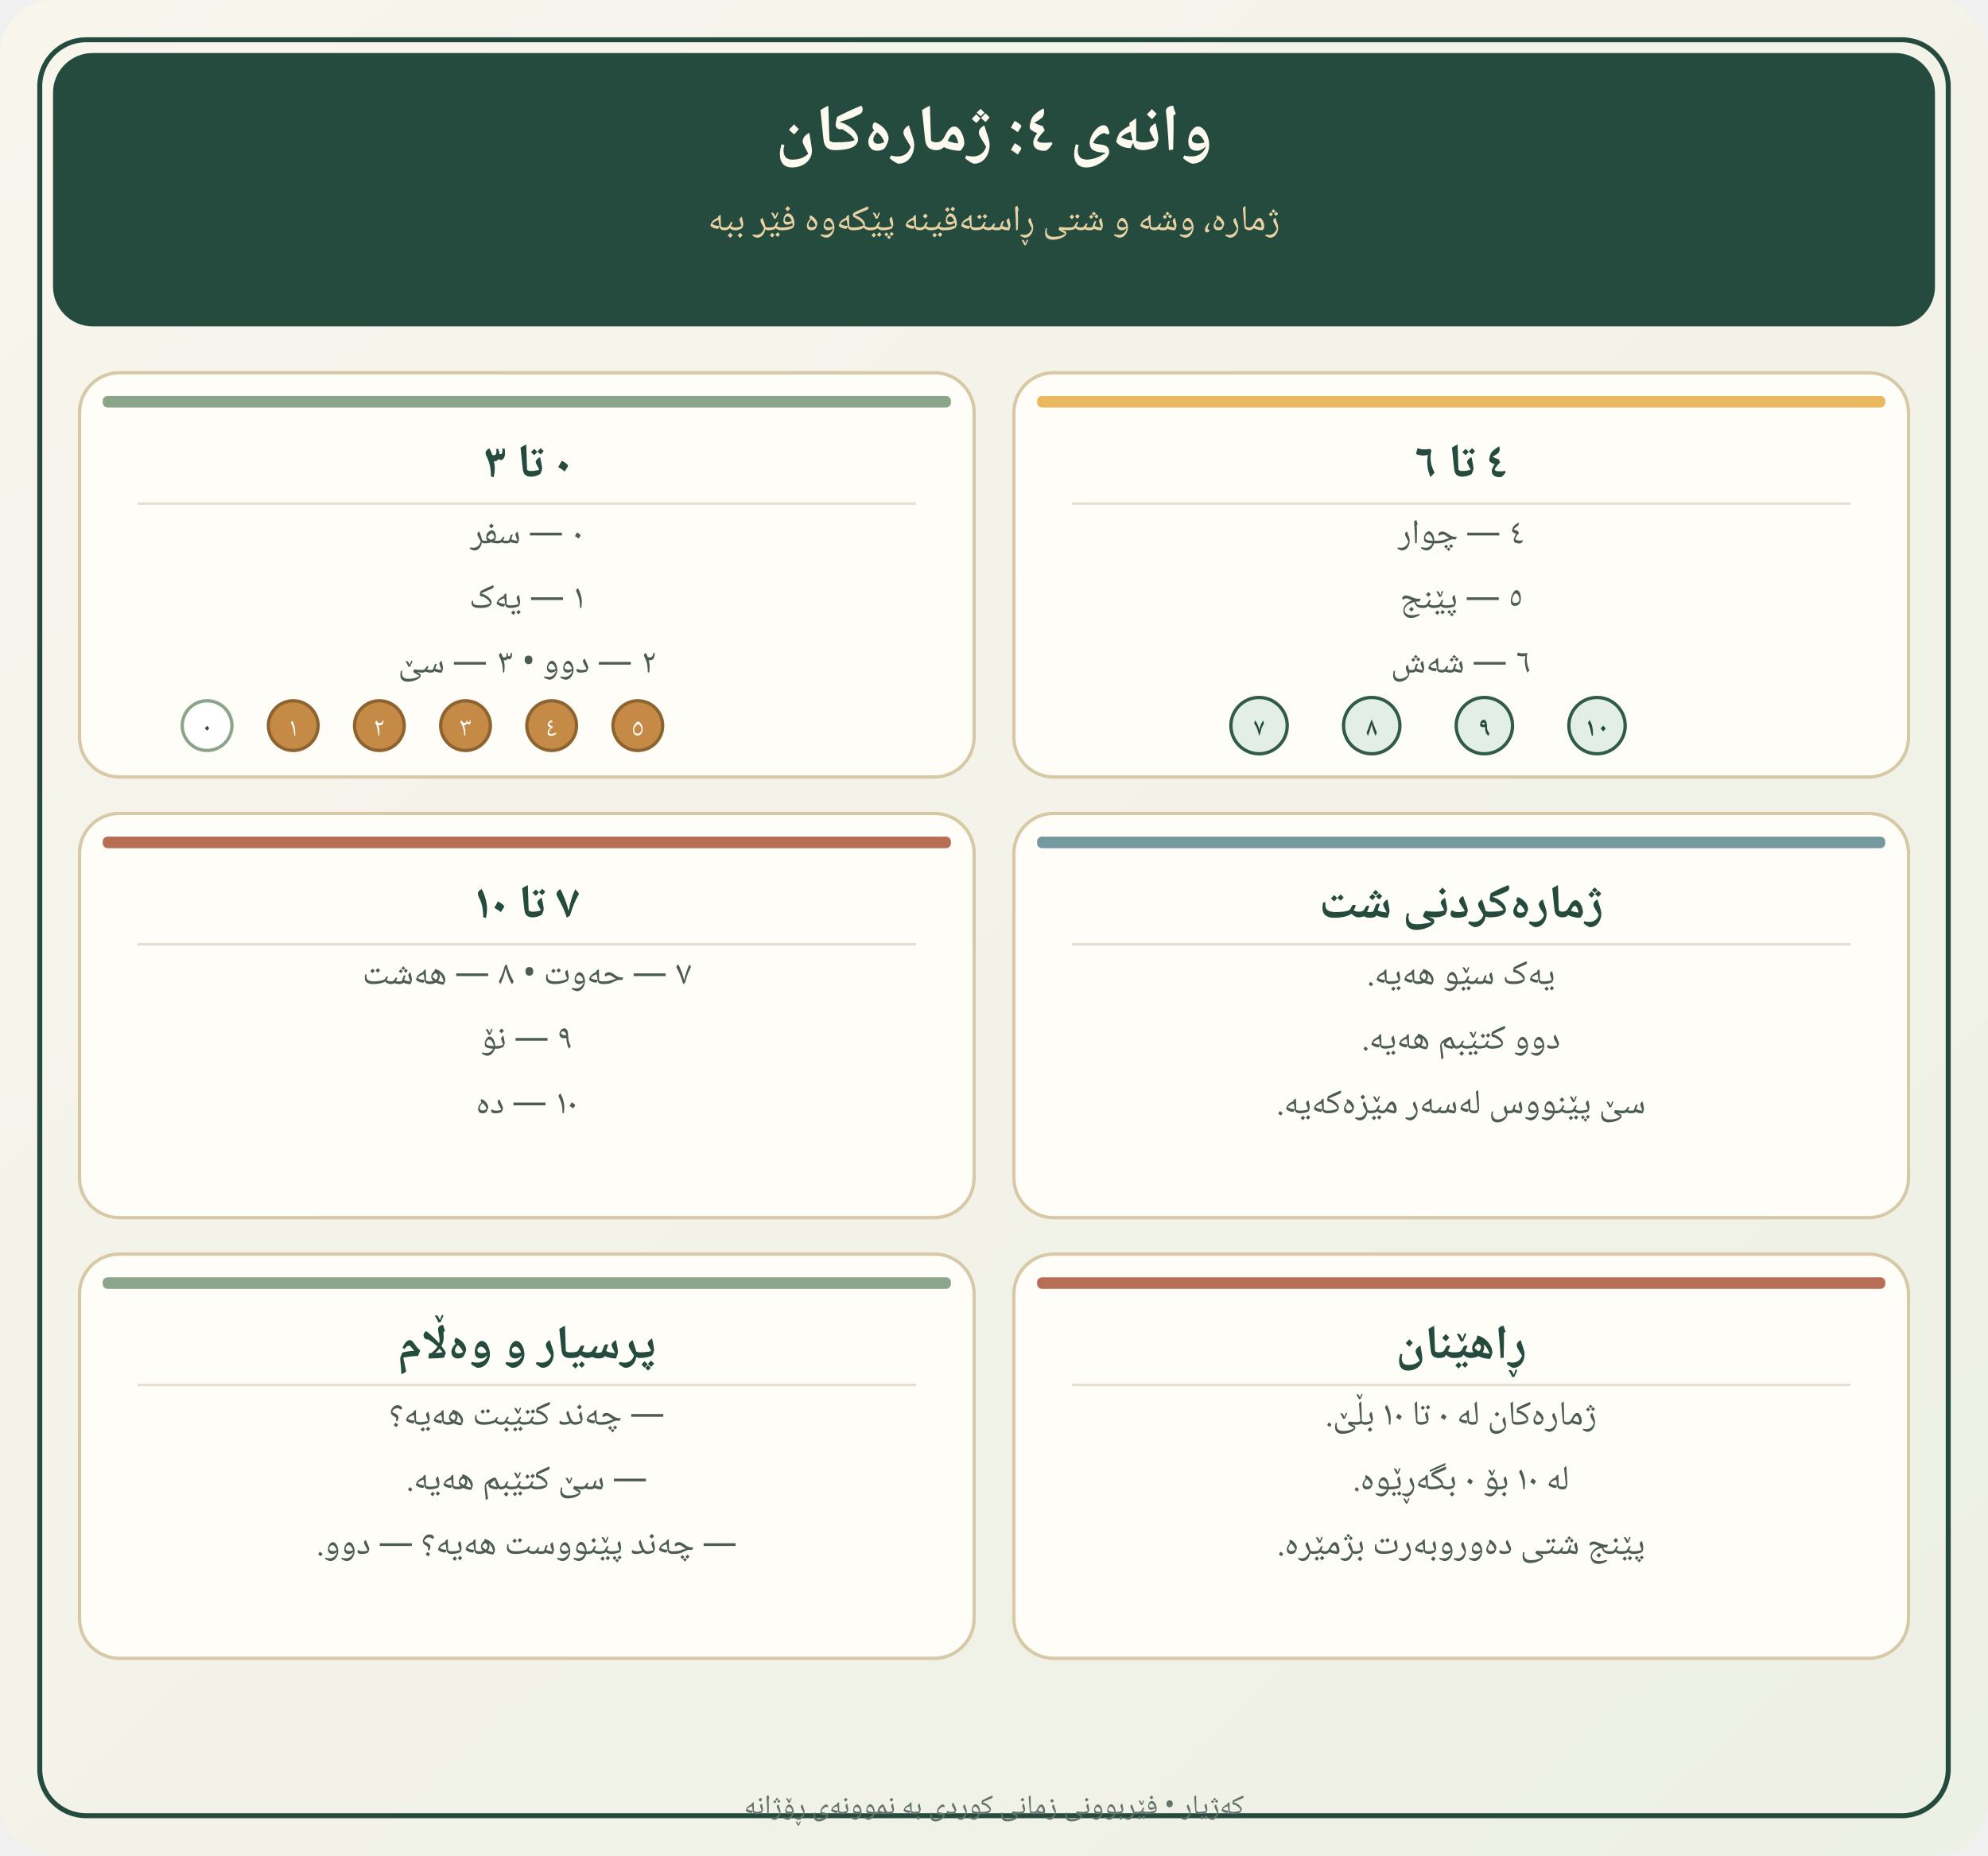
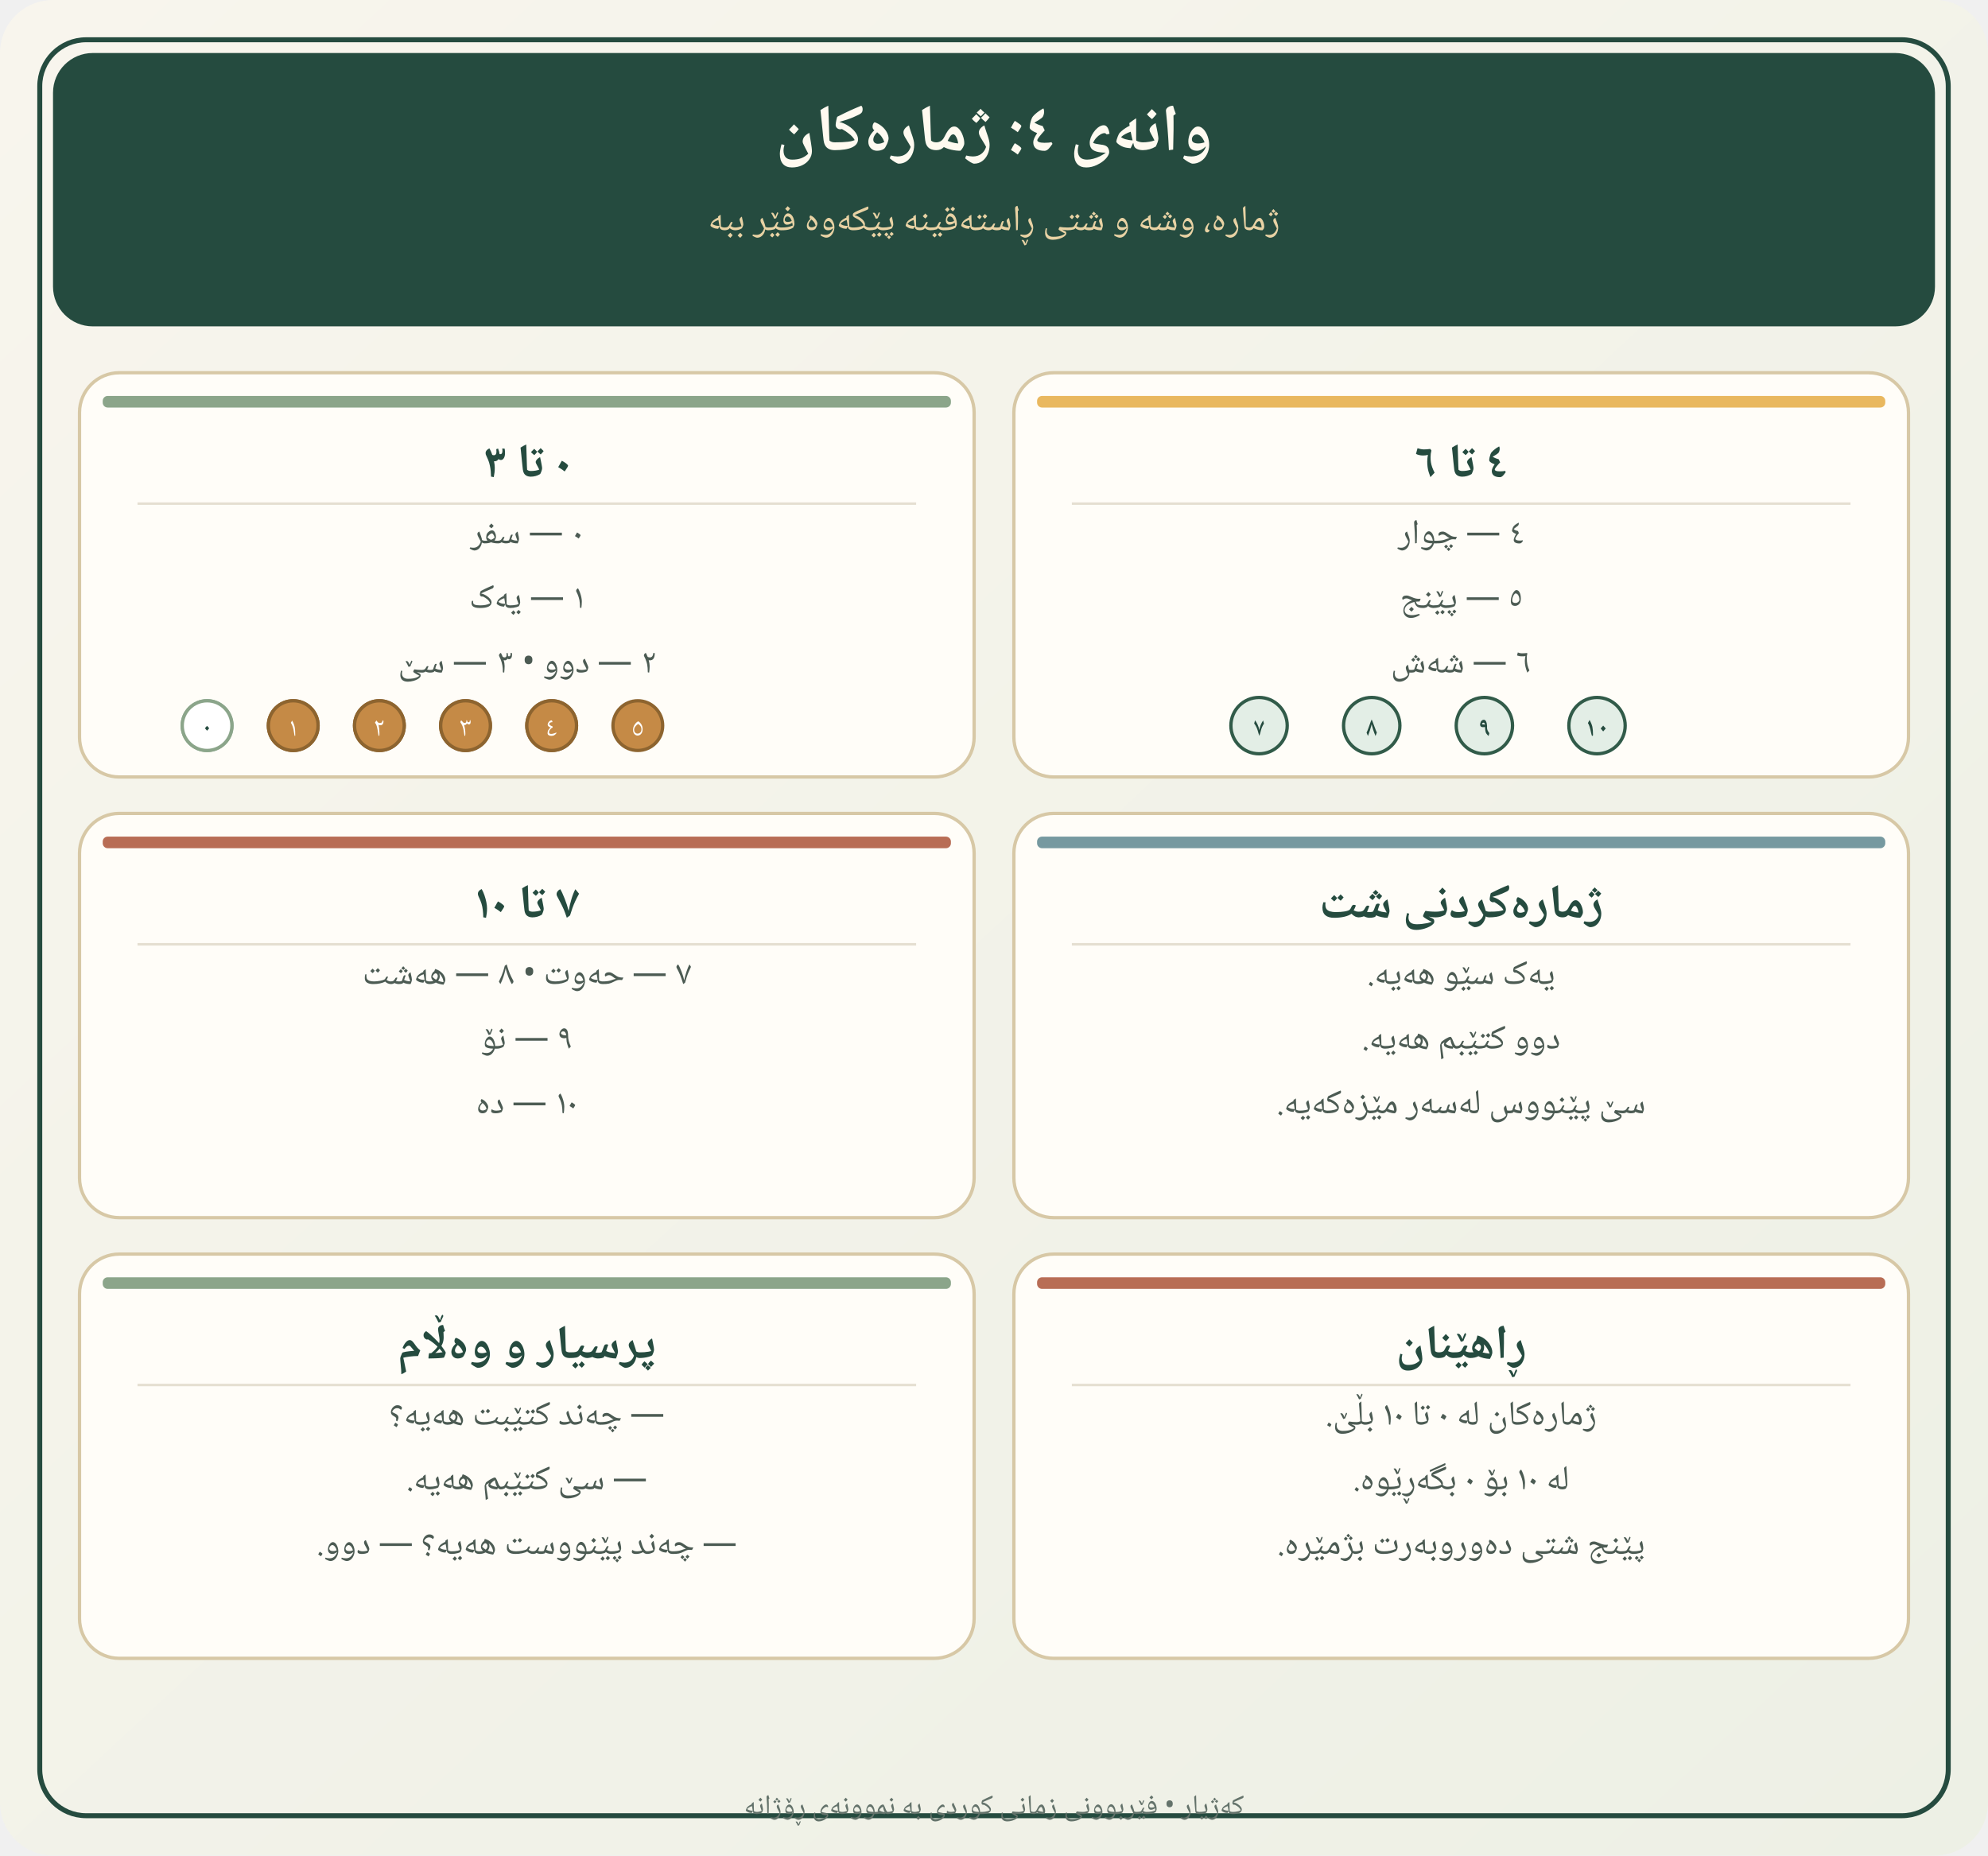
<svg xmlns="http://www.w3.org/2000/svg" width="1200" height="1120" viewBox="0 0 1200 1120" role="img" aria-label="وانەی ٤: ژمارەکان">
  <defs>
    <linearGradient id="bg" x1="0" y1="0" x2="1" y2="1">
      <stop offset="0" stop-color="#f8f5ed" />
      <stop offset="1" stop-color="#edf0e5" />
    </linearGradient>
  </defs>
  <rect width="1200" height="1120" rx="32" fill="url(#bg)" />
  <rect x="24" y="24" width="1152" height="1072" rx="28" fill="none" stroke="#254b3f" stroke-width="3" />
  <rect x="32" y="32" width="1136" height="165" rx="24" fill="#254b3f" />
  <text x="600" y="91" text-anchor="middle" direction="rtl" unicode-bidi="plaintext" font-family="Noto Naskh Arabic, Noto Sans Arabic, sans-serif" font-size="40" font-weight="700" fill="#fffaf0">وانەی ٤: ژمارەکان</text>
  <text x="600" y="139" text-anchor="middle" direction="rtl" unicode-bidi="plaintext" font-family="Noto Naskh Arabic, Noto Sans Arabic, sans-serif" font-size="22" fill="#e8d2a4">ژمارە، وشە و شتی ڕاستەقینە پێکەوە فێر ببە</text>
  <g>
    <rect x="48" y="225" width="540" height="244" rx="24" fill="#fffdf8" stroke="#d7c8a6" stroke-width="2" />
    <rect x="62" y="239" width="512" height="7" rx="3" fill="#8ba58a" />
    <text x="318" y="288" text-anchor="middle" direction="rtl" unicode-bidi="plaintext" font-family="Noto Naskh Arabic, Noto Sans Arabic, sans-serif" font-size="29" font-weight="700" fill="#254b3f">٠ تا ٣</text>
    <path d="M83 304 H553" stroke="#e5dfd1" stroke-width="1.5" />
    <text x="318" y="328" text-anchor="middle" direction="rtl" unicode-bidi="plaintext" font-family="Noto Naskh Arabic, Noto Sans Arabic, sans-serif" font-size="21" fill="#4c5b53">٠ — سفر</text>
    <text x="318" y="367" text-anchor="middle" direction="rtl" unicode-bidi="plaintext" font-family="Noto Naskh Arabic, Noto Sans Arabic, sans-serif" font-size="21" fill="#4c5b53">١ — یەک</text>
    <text x="318" y="406" text-anchor="middle" direction="rtl" unicode-bidi="plaintext" font-family="Noto Naskh Arabic, Noto Sans Arabic, sans-serif" font-size="21" fill="#4c5b53">٢ — دوو • ٣ — سێ</text>
+     <g aria-label="وێنەی ژمارەکان">
+       <circle cx="125" cy="438" r="15" fill="#fff" stroke="#8ba58a" stroke-width="2" />
+       <circle cx="177" cy="438" r="15" fill="#c58a46" stroke="#8d642f" stroke-width="2" />
+       <circle cx="229" cy="438" r="15" fill="#c58a46" stroke="#8d642f" stroke-width="2" />
+       <circle cx="281" cy="438" r="15" fill="#c58a46" stroke="#8d642f" stroke-width="2" />
+       <circle cx="333" cy="438" r="15" fill="#c58a46" stroke="#8d642f" stroke-width="2" />
+       <text x="125" y="444" text-anchor="middle" font-size="15" fill="#254b3f">٠</text>
+       <text x="177" y="444" text-anchor="middle" font-size="15" fill="#fff">١</text>
+       <text x="229" y="444" text-anchor="middle" font-size="15" fill="#fff">٢</text>
+       <text x="281" y="444" text-anchor="middle" font-size="15" fill="#fff">٣</text>
+       <text x="333" y="444" text-anchor="middle" font-size="15" fill="#fff">٤</text>
+     </g>
    <g aria-label="وێنەی ژمارەکان">
      <circle cx="125" cy="438" r="15" fill="#fff" stroke="#8ba58a" stroke-width="2" />
      <circle cx="177" cy="438" r="15" fill="#c58a46" stroke="#8d642f" stroke-width="2" />
      <circle cx="229" cy="438" r="15" fill="#c58a46" stroke="#8d642f" stroke-width="2" />
      <circle cx="281" cy="438" r="15" fill="#c58a46" stroke="#8d642f" stroke-width="2" />
      <circle cx="333" cy="438" r="15" fill="#c58a46" stroke="#8d642f" stroke-width="2" />
      <circle cx="385" cy="438" r="15" fill="#c58a46" stroke="#8d642f" stroke-width="2" />
      <text x="125" y="444" text-anchor="middle" font-size="15" fill="#254b3f">٠</text>
      <text x="177" y="444" text-anchor="middle" font-size="15" fill="#fff">١</text>
      <text x="229" y="444" text-anchor="middle" font-size="15" fill="#fff">٢</text>
      <text x="281" y="444" text-anchor="middle" font-size="15" fill="#fff">٣</text>
      <text x="333" y="444" text-anchor="middle" font-size="15" fill="#fff">٤</text>
      <text x="385" y="444" text-anchor="middle" font-size="15" fill="#fff">٥</text>
    </g>
  </g>
  <g>
    <rect x="612" y="225" width="540" height="244" rx="24" fill="#fffdf8" stroke="#d7c8a6" stroke-width="2" />
    <rect x="626" y="239" width="512" height="7" rx="3" fill="#e9b85f" />
    <text x="882" y="288" text-anchor="middle" direction="rtl" unicode-bidi="plaintext" font-family="Noto Naskh Arabic, Noto Sans Arabic, sans-serif" font-size="29" font-weight="700" fill="#254b3f">٤ تا ٦</text>
    <path d="M647 304 H1117" stroke="#e5dfd1" stroke-width="1.5" />
    <text x="882" y="328" text-anchor="middle" direction="rtl" unicode-bidi="plaintext" font-family="Noto Naskh Arabic, Noto Sans Arabic, sans-serif" font-size="21" fill="#4c5b53">٤ — چوار</text>
    <text x="882" y="367" text-anchor="middle" direction="rtl" unicode-bidi="plaintext" font-family="Noto Naskh Arabic, Noto Sans Arabic, sans-serif" font-size="21" fill="#4c5b53">٥ — پێنج</text>
    <text x="882" y="406" text-anchor="middle" direction="rtl" unicode-bidi="plaintext" font-family="Noto Naskh Arabic, Noto Sans Arabic, sans-serif" font-size="21" fill="#4c5b53">٦ — شەش</text>
    <g aria-label="نیشاندانی ژمارەکان">
      <circle cx="760" cy="438" r="17" fill="#e3eee6" stroke="#315b49" stroke-width="2" />
      <text x="760" y="444" text-anchor="middle" font-size="15" font-weight="700" fill="#254b3f">٧</text>
      <circle cx="828" cy="438" r="17" fill="#e3eee6" stroke="#315b49" stroke-width="2" />
      <text x="828" y="444" text-anchor="middle" font-size="15" font-weight="700" fill="#254b3f">٨</text>
      <circle cx="896" cy="438" r="17" fill="#e3eee6" stroke="#315b49" stroke-width="2" />
      <text x="896" y="444" text-anchor="middle" font-size="15" font-weight="700" fill="#254b3f">٩</text>
      <circle cx="964" cy="438" r="17" fill="#e3eee6" stroke="#315b49" stroke-width="2" />
      <text x="964" y="444" text-anchor="middle" font-size="15" font-weight="700" fill="#254b3f">١٠</text>
    </g>
  </g>
  <g>
    <rect x="48" y="491" width="540" height="244" rx="24" fill="#fffdf8" stroke="#d7c8a6" stroke-width="2" />
    <rect x="62" y="505" width="512" height="7" rx="3" fill="#b86d55" />
    <text x="318" y="554" text-anchor="middle" direction="rtl" unicode-bidi="plaintext" font-family="Noto Naskh Arabic, Noto Sans Arabic, sans-serif" font-size="29" font-weight="700" fill="#254b3f">٧ تا ١٠</text>
    <path d="M83 570 H553" stroke="#e5dfd1" stroke-width="1.5" />
    <text x="318" y="594" text-anchor="middle" direction="rtl" unicode-bidi="plaintext" font-family="Noto Naskh Arabic, Noto Sans Arabic, sans-serif" font-size="21" fill="#4c5b53">٧ — حەوت • ٨ — هەشت</text>
    <text x="318" y="633" text-anchor="middle" direction="rtl" unicode-bidi="plaintext" font-family="Noto Naskh Arabic, Noto Sans Arabic, sans-serif" font-size="21" fill="#4c5b53">٩ — نۆ</text>
    <text x="318" y="672" text-anchor="middle" direction="rtl" unicode-bidi="plaintext" font-family="Noto Naskh Arabic, Noto Sans Arabic, sans-serif" font-size="21" fill="#4c5b53">١٠ — دە</text>
  </g>
  <g>
    <rect x="612" y="491" width="540" height="244" rx="24" fill="#fffdf8" stroke="#d7c8a6" stroke-width="2" />
    <rect x="626" y="505" width="512" height="7" rx="3" fill="#7699a0" />
    <text x="882" y="554" text-anchor="middle" direction="rtl" unicode-bidi="plaintext" font-family="Noto Naskh Arabic, Noto Sans Arabic, sans-serif" font-size="29" font-weight="700" fill="#254b3f">ژمارەکردنی شت</text>
    <path d="M647 570 H1117" stroke="#e5dfd1" stroke-width="1.5" />
    <text x="882" y="594" text-anchor="middle" direction="rtl" unicode-bidi="plaintext" font-family="Noto Naskh Arabic, Noto Sans Arabic, sans-serif" font-size="21" fill="#4c5b53">یەک سێو هەیە.</text>
    <text x="882" y="633" text-anchor="middle" direction="rtl" unicode-bidi="plaintext" font-family="Noto Naskh Arabic, Noto Sans Arabic, sans-serif" font-size="21" fill="#4c5b53">دوو کتێبم هەیە.</text>
    <text x="882" y="672" text-anchor="middle" direction="rtl" unicode-bidi="plaintext" font-family="Noto Naskh Arabic, Noto Sans Arabic, sans-serif" font-size="21" fill="#4c5b53">سێ پێنووس لەسەر مێزەکەیە.</text>
  </g>
  <g>
    <rect x="48" y="757" width="540" height="244" rx="24" fill="#fffdf8" stroke="#d7c8a6" stroke-width="2" />
    <rect x="62" y="771" width="512" height="7" rx="3" fill="#8ba58a" />
    <text x="318" y="820" text-anchor="middle" direction="rtl" unicode-bidi="plaintext" font-family="Noto Naskh Arabic, Noto Sans Arabic, sans-serif" font-size="29" font-weight="700" fill="#254b3f">پرسیار و وەڵام</text>
    <path d="M83 836 H553" stroke="#e5dfd1" stroke-width="1.5" />
    <text x="318" y="860" text-anchor="middle" direction="rtl" unicode-bidi="plaintext" font-family="Noto Naskh Arabic, Noto Sans Arabic, sans-serif" font-size="21" fill="#4c5b53">— چەند کتێبت هەیە؟</text>
    <text x="318" y="899" text-anchor="middle" direction="rtl" unicode-bidi="plaintext" font-family="Noto Naskh Arabic, Noto Sans Arabic, sans-serif" font-size="21" fill="#4c5b53">— سێ کتێبم هەیە.</text>
    <text x="318" y="938" text-anchor="middle" direction="rtl" unicode-bidi="plaintext" font-family="Noto Naskh Arabic, Noto Sans Arabic, sans-serif" font-size="21" fill="#4c5b53">— چەند پێنووست هەیە؟ — دوو.</text>
  </g>
  <g>
    <rect x="612" y="757" width="540" height="244" rx="24" fill="#fffdf8" stroke="#d7c8a6" stroke-width="2" />
    <rect x="626" y="771" width="512" height="7" rx="3" fill="#b86d55" />
    <text x="882" y="820" text-anchor="middle" direction="rtl" unicode-bidi="plaintext" font-family="Noto Naskh Arabic, Noto Sans Arabic, sans-serif" font-size="29" font-weight="700" fill="#254b3f">ڕاهێنان</text>
    <path d="M647 836 H1117" stroke="#e5dfd1" stroke-width="1.5" />
    <text x="882" y="860" text-anchor="middle" direction="rtl" unicode-bidi="plaintext" font-family="Noto Naskh Arabic, Noto Sans Arabic, sans-serif" font-size="21" fill="#4c5b53">ژمارەکان لە ٠ تا ١٠ بڵێ.</text>
    <text x="882" y="899" text-anchor="middle" direction="rtl" unicode-bidi="plaintext" font-family="Noto Naskh Arabic, Noto Sans Arabic, sans-serif" font-size="21" fill="#4c5b53">لە ١٠ بۆ ٠ بگەڕێوە.</text>
    <text x="882" y="938" text-anchor="middle" direction="rtl" unicode-bidi="plaintext" font-family="Noto Naskh Arabic, Noto Sans Arabic, sans-serif" font-size="21" fill="#4c5b53">پێنج شتی دەوروبەرت بژمێرە.</text>
  </g>
  <text x="600" y="1095" text-anchor="middle" direction="rtl" unicode-bidi="plaintext" font-family="Noto Naskh Arabic, Noto Sans Arabic, sans-serif" font-size="17" fill="#64736b">کەژیار • فێربوونی زمانی کوردی بە نموونەی ڕۆژانە</text>
</svg>
